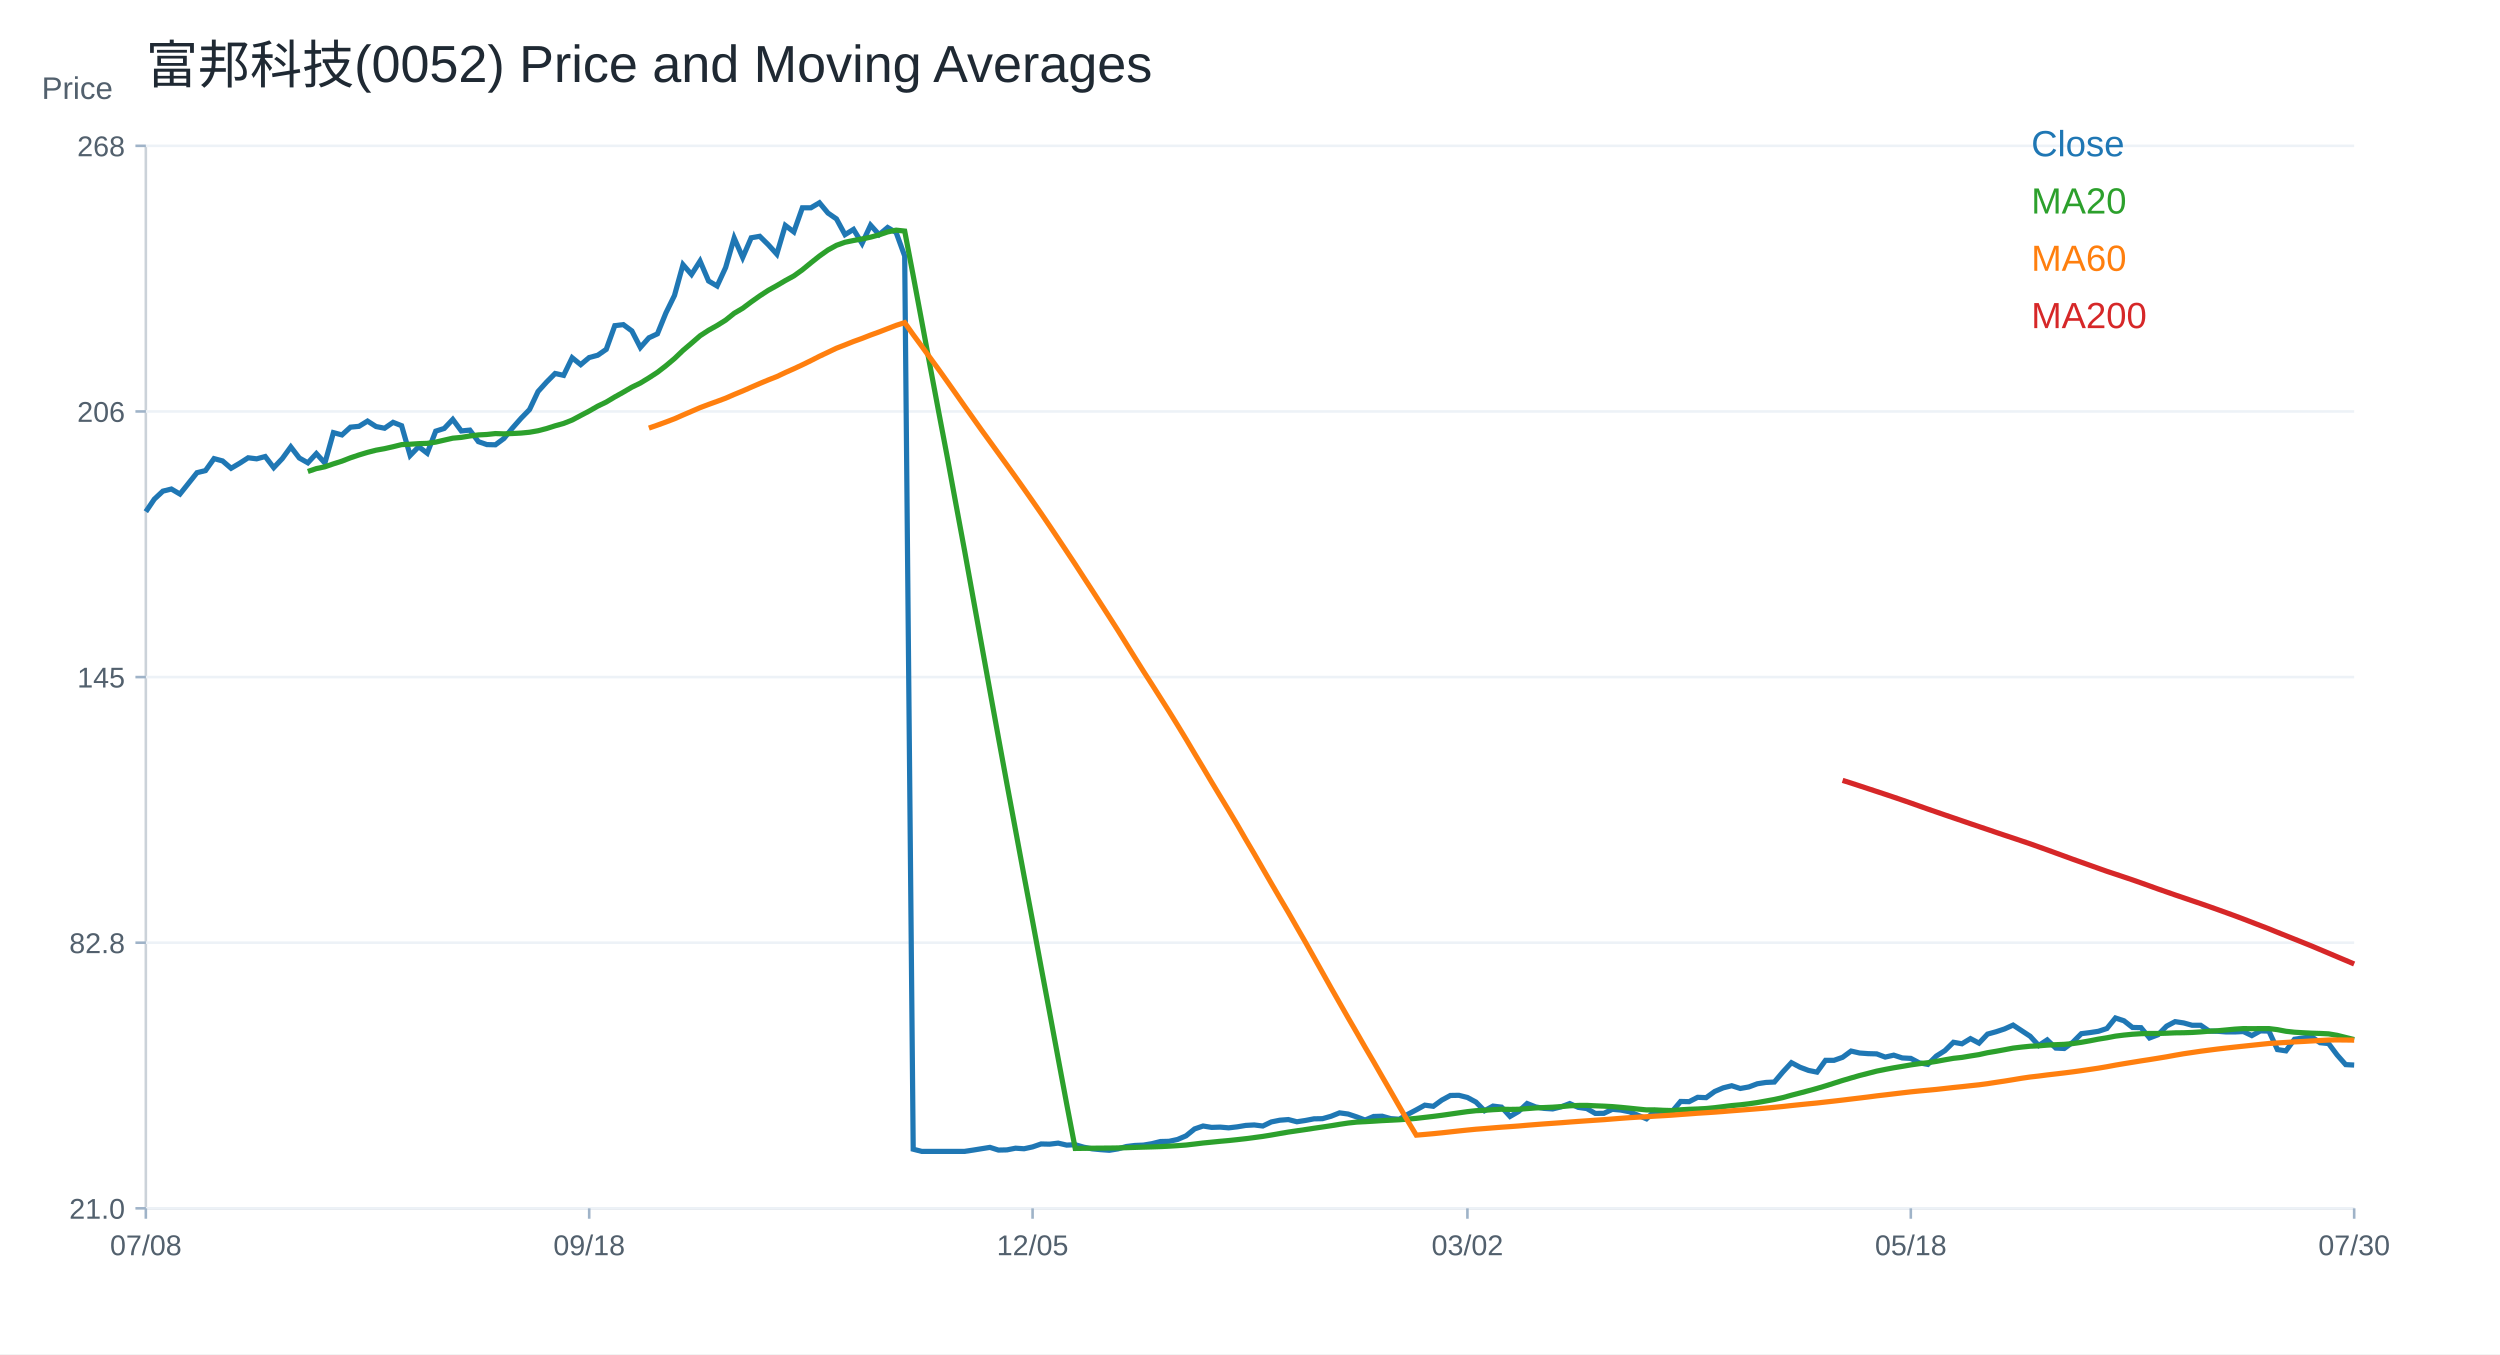
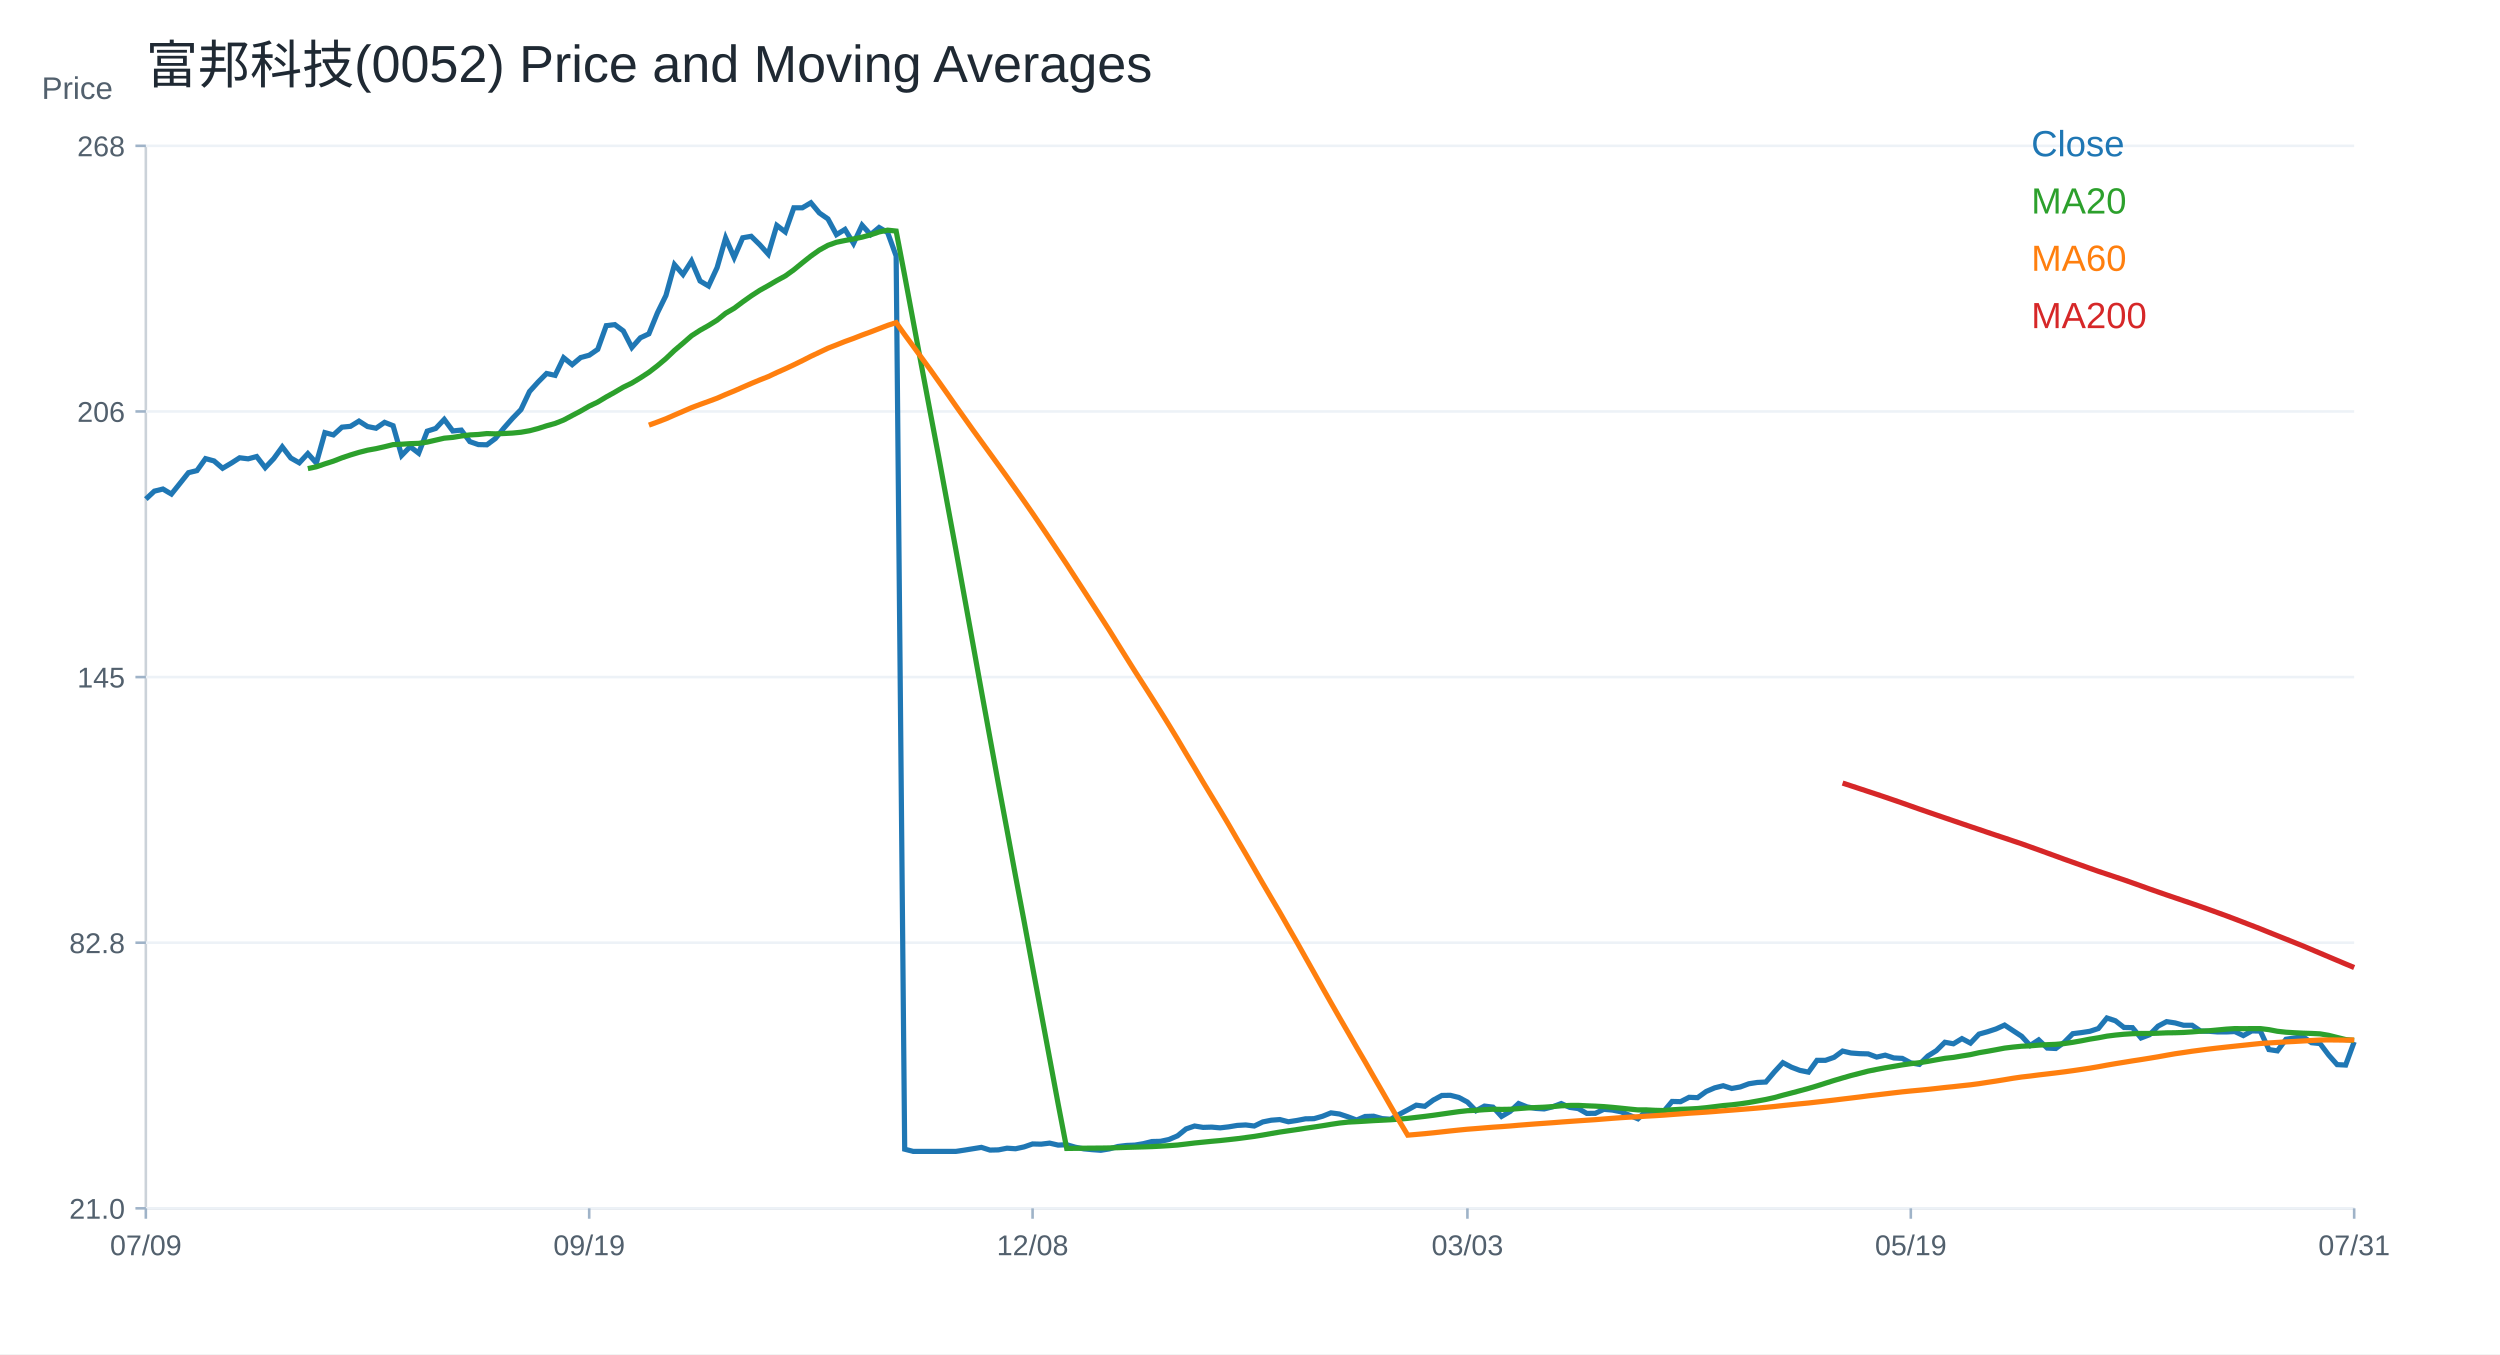
<svg xmlns="http://www.w3.org/2000/svg" width="960" height="520" viewBox="0 0 960 520">
  <rect width="100%" height="100%" fill="white" />
  <text x="56.00" y="32.00" font-size="20" font-family="Arial" fill="#1f2933" text-anchor="start">富邦科技(0052) Price and Moving Averages</text>
  <line x1="56" y1="464" x2="904" y2="464" stroke="#cbd2d9" />
  <line x1="56" y1="56" x2="56" y2="464" stroke="#cbd2d9" />
  <text x="16.00" y="38.00" font-size="12" font-family="Arial" fill="#52606d" text-anchor="start">Price</text>
  <line x1="56" y1="464.00" x2="904" y2="464.00" stroke="#edf2f7" />
  <line x1="52" y1="464.00" x2="56" y2="464.00" stroke="#9fb3c8" />
  <text x="48.00" y="468.00" font-size="11" font-family="Arial" fill="#52606d" text-anchor="end">21.0</text>
  <line x1="56" y1="362.00" x2="904" y2="362.00" stroke="#edf2f7" />
  <line x1="52" y1="362.00" x2="56" y2="362.00" stroke="#9fb3c8" />
  <text x="48.00" y="366.00" font-size="11" font-family="Arial" fill="#52606d" text-anchor="end">82.8</text>
  <line x1="56" y1="260.00" x2="904" y2="260.00" stroke="#edf2f7" />
  <line x1="52" y1="260.00" x2="56" y2="260.00" stroke="#9fb3c8" />
  <text x="48.00" y="264.00" font-size="11" font-family="Arial" fill="#52606d" text-anchor="end">145</text>
  <line x1="56" y1="158.00" x2="904" y2="158.00" stroke="#edf2f7" />
  <line x1="52" y1="158.00" x2="56" y2="158.00" stroke="#9fb3c8" />
  <text x="48.00" y="162.00" font-size="11" font-family="Arial" fill="#52606d" text-anchor="end">206</text>
  <line x1="56" y1="56.00" x2="904" y2="56.00" stroke="#edf2f7" />
  <line x1="52" y1="56.00" x2="56" y2="56.00" stroke="#9fb3c8" />
  <text x="48.00" y="60.00" font-size="11" font-family="Arial" fill="#52606d" text-anchor="end">268</text>
  <line x1="56.00" y1="464" x2="56.00" y2="468" stroke="#9fb3c8" />
-   <text x="56.00" y="482.00" font-size="11" font-family="Arial" fill="#52606d" text-anchor="middle">07/08</text>
+   <text x="56.00" y="482.00" font-size="11" font-family="Arial" fill="#52606d" text-anchor="middle">07/09</text>
  <line x1="226.25" y1="464" x2="226.25" y2="468" stroke="#9fb3c8" />
-   <text x="226.25" y="482.00" font-size="11" font-family="Arial" fill="#52606d" text-anchor="middle">09/18</text>
+   <text x="226.25" y="482.00" font-size="11" font-family="Arial" fill="#52606d" text-anchor="middle">09/19</text>
  <line x1="396.51" y1="464" x2="396.51" y2="468" stroke="#9fb3c8" />
-   <text x="396.51" y="482.00" font-size="11" font-family="Arial" fill="#52606d" text-anchor="middle">12/05</text>
+   <text x="396.51" y="482.00" font-size="11" font-family="Arial" fill="#52606d" text-anchor="middle">12/08</text>
  <line x1="563.49" y1="464" x2="563.49" y2="468" stroke="#9fb3c8" />
-   <text x="563.49" y="482.00" font-size="11" font-family="Arial" fill="#52606d" text-anchor="middle">03/02</text>
+   <text x="563.49" y="482.00" font-size="11" font-family="Arial" fill="#52606d" text-anchor="middle">03/03</text>
  <line x1="733.75" y1="464" x2="733.75" y2="468" stroke="#9fb3c8" />
-   <text x="733.75" y="482.00" font-size="11" font-family="Arial" fill="#52606d" text-anchor="middle">05/18</text>
+   <text x="733.75" y="482.00" font-size="11" font-family="Arial" fill="#52606d" text-anchor="middle">05/19</text>
  <line x1="904.00" y1="464" x2="904.00" y2="468" stroke="#9fb3c8" />
-   <text x="904.00" y="482.00" font-size="11" font-family="Arial" fill="#52606d" text-anchor="middle">07/30</text>
-   <polyline fill="none" stroke="#1f77b4" stroke-width="2" points="56.00,196.49 59.27,191.66 62.55,188.60 65.82,187.79 69.10,189.72 72.37,185.62 75.64,181.51 78.92,180.70 82.19,176.11 85.47,177.00 88.74,179.82 92.02,177.89 95.29,175.79 98.56,176.19 101.84,175.31 105.11,179.58 108.39,176.11 111.66,171.60 114.93,175.87 118.21,177.72 121.48,174.18 124.76,177.81 128.03,166.13 131.31,167.01 134.58,164.03 137.85,163.71 141.13,161.70 144.40,163.79 147.68,164.44 150.95,162.18 154.22,163.47 157.50,174.91 160.77,171.52 164.05,174.02 167.32,165.56 170.59,164.52 173.87,161.05 177.14,165.48 180.42,165.16 183.69,169.59 186.97,170.72 190.24,170.80 193.51,168.38 196.79,164.36 200.06,160.65 203.34,157.27 206.61,150.34 209.88,146.72 213.16,143.42 216.43,144.14 219.71,137.37 222.98,140.03 226.25,137.29 229.53,136.41 232.80,134.15 236.08,125.05 239.35,124.65 242.63,127.07 245.90,133.43 249.17,129.72 252.45,128.19 255.72,120.14 259.00,113.46 262.27,101.62 265.54,105.40 268.82,100.25 272.09,107.90 275.37,109.83 278.64,102.74 281.92,91.39 285.19,98.88 288.46,91.31 291.74,90.74 295.01,93.96 298.29,97.59 301.56,86.56 304.83,89.05 308.11,79.79 311.38,79.79 314.66,77.86 317.93,81.80 321.20,84.06 324.48,90.10 327.75,88.09 331.03,93.48 334.30,86.47 337.58,90.10 340.85,87.36 344.12,89.29 347.40,98.31 350.67,441.29 353.95,442.14 357.22,442.14 360.49,442.14 363.77,442.14 367.04,442.14 370.32,442.14 373.59,441.65 376.86,441.12 380.14,440.59 383.41,441.63 386.69,441.55 389.96,440.91 393.24,441.12 396.51,440.41 399.78,439.28 403.06,439.36 406.33,438.96 409.61,439.72 412.88,439.57 416.15,440.52 419.43,441.16 422.70,441.47 425.98,441.71 429.25,441.18 432.53,440.26 435.80,439.86 439.07,439.72 442.35,439.17 445.62,438.35 448.90,438.27 452.17,437.56 455.44,436.16 458.72,433.51 461.99,432.39 465.27,432.92 468.54,432.81 471.81,433.09 475.09,432.71 478.36,432.16 481.64,431.98 484.91,432.39 488.19,430.82 491.46,430.16 494.73,429.91 498.01,430.76 501.28,430.26 504.56,429.63 507.83,429.57 511.10,428.65 514.38,427.34 517.65,427.78 520.93,428.87 524.20,430.10 527.47,428.73 530.75,428.63 534.02,429.55 537.30,429.79 540.57,427.91 543.85,426.18 547.12,424.38 550.39,424.82 553.67,422.43 556.94,420.66 560.22,420.60 563.49,421.43 566.76,423.19 570.04,426.52 573.31,424.74 576.59,425.14 579.86,428.71 583.14,426.81 586.41,423.75 589.68,425.06 592.96,425.62 596.23,425.83 599.51,425.01 602.78,423.77 606.05,425.23 609.33,425.69 612.60,427.55 615.88,427.51 619.15,425.98 622.42,426.27 625.70,426.91 628.97,428.26 632.25,429.62 635.52,426.54 638.80,428.00 642.07,426.85 645.34,422.96 648.62,423.04 651.89,421.37 655.17,421.50 658.44,419.13 661.71,417.73 664.99,416.92 668.26,417.97 671.54,417.39 674.81,416.17 678.08,415.66 681.36,415.50 684.63,411.62 687.91,408.07 691.18,409.80 694.46,411.04 697.73,411.70 701.00,407.16 704.28,407.16 707.55,406.01 710.83,403.61 714.10,404.36 717.37,404.60 720.65,404.69 723.92,405.92 727.20,405.18 730.47,406.25 733.75,406.42 737.02,408.15 740.29,408.73 743.57,405.51 746.84,403.45 750.12,400.23 753.39,400.81 756.66,398.83 759.94,400.56 763.21,397.10 766.49,396.19 769.76,395.11 773.03,393.63 776.31,395.78 779.58,397.92 782.86,401.47 786.13,399.32 789.41,402.46 792.68,402.62 795.95,400.23 799.23,396.93 802.50,396.52 805.78,396.02 809.05,394.95 812.32,390.91 815.60,391.98 818.87,394.54 822.15,394.62 825.42,398.58 828.69,397.34 831.97,394.04 835.24,392.31 838.52,392.80 841.79,393.71 845.07,393.71 848.34,395.94 851.61,396.02 854.89,396.27 858.16,396.27 861.44,396.11 864.71,397.67 867.98,395.86 871.26,395.94 874.53,403.04 877.81,403.53 881.08,399.08 884.36,398.58 887.63,398.09 890.90,400.40 894.18,400.73 897.45,405.10 900.73,408.81 904.00,408.98" />
+   <text x="904.00" y="482.00" font-size="11" font-family="Arial" fill="#52606d" text-anchor="middle">07/31</text>
+   <polyline fill="none" stroke="#1f77b4" stroke-width="2" points="56.00,191.66 59.27,188.60 62.55,187.79 65.82,189.72 69.10,185.62 72.37,181.51 75.64,180.70 78.92,176.11 82.19,177.00 85.47,179.82 88.74,177.89 92.02,175.79 95.29,176.19 98.56,175.31 101.84,179.58 105.11,176.11 108.39,171.60 111.66,175.87 114.93,177.72 118.21,174.18 121.48,177.81 124.76,166.13 128.03,167.01 131.31,164.03 134.58,163.71 137.85,161.70 141.13,163.79 144.40,164.44 147.68,162.18 150.95,163.47 154.22,174.91 157.50,171.52 160.77,174.02 164.05,165.56 167.32,164.52 170.59,161.05 173.87,165.48 177.14,165.16 180.42,169.59 183.69,170.72 186.97,170.80 190.24,168.38 193.51,164.36 196.79,160.65 200.06,157.27 203.34,150.34 206.61,146.72 209.88,143.42 213.16,144.14 216.43,137.37 219.71,140.03 222.98,137.29 226.25,136.41 229.53,134.15 232.80,125.05 236.08,124.65 239.35,127.07 242.63,133.43 245.90,129.72 249.17,128.19 252.45,120.14 255.72,113.46 259.00,101.62 262.27,105.40 265.54,100.25 268.82,107.90 272.09,109.83 275.37,102.74 278.64,91.39 281.92,98.88 285.19,91.31 288.46,90.74 291.74,93.96 295.01,97.59 298.29,86.56 301.56,89.05 304.83,79.79 308.11,79.79 311.38,77.86 314.66,81.80 317.93,84.06 321.20,90.10 324.48,88.09 327.75,93.48 331.03,86.47 334.30,90.10 337.58,87.36 340.85,89.29 344.12,98.31 347.40,441.29 350.67,442.14 353.95,442.14 357.22,442.14 360.49,442.14 363.77,442.14 367.04,442.14 370.32,441.65 373.59,441.12 376.86,440.59 380.14,441.63 383.41,441.55 386.69,440.91 389.96,441.12 393.24,440.41 396.51,439.28 399.78,439.36 403.06,438.96 406.33,439.72 409.61,439.57 412.88,440.52 416.15,441.16 419.43,441.47 422.70,441.71 425.98,441.18 429.25,440.26 432.53,439.86 435.80,439.72 439.07,439.17 442.35,438.35 445.62,438.27 448.90,437.56 452.17,436.16 455.44,433.51 458.72,432.39 461.99,432.92 465.27,432.81 468.54,433.09 471.81,432.71 475.09,432.16 478.36,431.98 481.64,432.39 484.91,430.82 488.19,430.16 491.46,429.91 494.73,430.76 498.01,430.26 501.28,429.63 504.56,429.57 507.83,428.65 511.10,427.34 514.38,427.78 517.65,428.87 520.93,430.10 524.20,428.73 527.47,428.63 530.75,429.55 534.02,429.79 537.30,427.91 540.57,426.18 543.85,424.38 547.12,424.82 550.39,422.43 553.67,420.66 556.94,420.60 560.22,421.43 563.49,423.19 566.76,426.52 570.04,424.74 573.31,425.14 576.59,428.71 579.86,426.81 583.14,423.75 586.41,425.06 589.68,425.62 592.96,425.83 596.23,425.01 599.51,423.77 602.78,425.23 606.05,425.69 609.33,427.55 612.60,427.51 615.88,425.98 619.15,426.27 622.42,426.91 625.70,428.26 628.97,429.62 632.25,426.54 635.52,428.00 638.80,426.85 642.07,422.96 645.34,423.04 648.62,421.37 651.89,421.50 655.17,419.13 658.44,417.73 661.71,416.92 664.99,417.97 668.26,417.39 671.54,416.17 674.81,415.66 678.08,415.50 681.36,411.62 684.63,408.07 687.91,409.80 691.18,411.04 694.46,411.70 697.73,407.16 701.00,407.16 704.28,406.01 707.55,403.61 710.83,404.36 714.10,404.60 717.37,404.69 720.65,405.92 723.92,405.18 727.20,406.25 730.47,406.42 733.75,408.15 737.02,408.73 740.29,405.51 743.57,403.45 746.84,400.23 750.12,400.81 753.39,398.83 756.66,400.56 759.94,397.10 763.21,396.19 766.49,395.11 769.76,393.63 773.03,395.78 776.31,397.92 779.58,401.47 782.86,399.32 786.13,402.46 789.41,402.62 792.68,400.23 795.95,396.93 799.23,396.52 802.50,396.02 805.78,394.95 809.05,390.91 812.32,391.98 815.60,394.54 818.87,394.62 822.15,398.58 825.42,397.34 828.69,394.04 831.97,392.31 835.24,392.80 838.52,393.71 841.79,393.71 845.07,395.94 848.34,396.02 851.61,396.27 854.89,396.27 858.16,396.11 861.44,397.67 864.71,395.86 867.98,395.94 871.26,403.04 874.53,403.53 877.81,399.08 881.08,398.58 884.36,398.09 887.63,400.40 890.90,400.73 894.18,405.10 897.45,408.81 900.73,408.98 904.00,400.07" />
  <text x="780.00" y="60.00" font-size="14" font-family="Arial" fill="#1f77b4" text-anchor="start">Close</text>
-   <polyline fill="none" stroke="#2ca02c" stroke-width="2" points="118.21,181.05 121.48,179.94 124.76,179.25 128.03,178.12 131.31,177.08 134.58,175.80 137.85,174.70 141.13,173.71 144.40,172.87 147.68,172.28 150.95,171.54 154.22,170.73 157.50,170.58 160.77,170.36 164.05,170.25 167.32,169.77 170.59,169.01 173.87,168.26 177.14,167.96 180.42,167.42 183.69,167.01 186.97,166.84 190.24,166.49 193.51,166.60 196.79,166.47 200.06,166.30 203.34,165.98 206.61,165.41 209.88,164.56 213.16,163.51 216.43,162.60 219.71,161.30 222.98,159.56 226.25,157.84 229.53,155.96 232.80,154.39 236.08,152.42 239.35,150.60 242.63,148.68 245.90,147.09 249.17,145.10 252.45,142.97 255.72,140.44 259.00,137.69 262.27,134.56 265.54,131.79 268.82,128.94 272.09,126.82 275.37,124.98 278.64,122.94 281.92,120.30 285.19,118.38 288.46,115.94 291.74,113.62 295.01,111.49 298.29,109.67 301.56,107.74 304.83,105.96 308.11,103.60 311.38,100.92 314.66,98.32 317.93,96.00 321.20,94.20 324.48,93.03 327.75,92.35 331.03,91.76 334.30,91.07 337.58,90.18 340.85,89.06 344.12,88.38 347.40,88.73 350.67,105.85 353.95,123.39 357.22,140.96 360.49,158.37 363.77,175.60 367.04,193.38 370.32,211.03 373.59,229.13 376.86,247.19 380.14,265.33 383.41,283.32 386.69,301.19 389.96,318.73 393.24,336.39 396.51,353.73 399.78,371.37 403.06,388.84 406.33,406.42 409.61,423.94 412.88,441.00 416.15,440.96 419.43,440.91 422.70,440.88 425.98,440.86 429.25,440.81 432.53,440.72 435.80,440.60 439.07,440.50 442.35,440.41 445.62,440.30 448.90,440.13 452.17,439.93 455.44,439.69 458.72,439.31 461.99,438.91 465.27,438.59 468.54,438.26 471.81,437.97 475.09,437.62 478.36,437.25 481.64,436.82 484.91,436.38 488.19,435.85 491.46,435.27 494.73,434.71 498.01,434.23 501.28,433.75 504.56,433.25 507.83,432.77 511.10,432.28 514.38,431.74 517.65,431.25 520.93,430.89 524.20,430.72 527.47,430.53 530.75,430.32 534.02,430.16 537.30,429.99 540.57,429.75 543.85,429.45 547.12,429.07 550.39,428.69 553.67,428.27 556.94,427.80 560.22,427.33 563.49,426.87 566.76,426.51 570.04,426.36 573.31,426.12 576.59,425.94 579.86,426.01 583.14,425.96 586.41,425.70 589.68,425.45 592.96,425.30 596.23,425.16 599.51,424.93 602.78,424.63 606.05,424.49 609.33,424.47 612.60,424.63 615.88,424.76 619.15,424.94 622.42,425.22 625.70,425.54 628.97,425.88 632.25,426.20 635.52,426.20 638.80,426.36 642.07,426.45 645.34,426.16 648.62,425.97 651.89,425.85 655.17,425.67 658.44,425.35 661.71,424.95 664.99,424.54 668.26,424.25 671.54,423.86 674.81,423.38 678.08,422.79 681.36,422.19 684.63,421.47 687.91,420.56 691.18,419.71 694.46,418.84 697.73,417.95 701.00,416.98 704.28,415.94 707.55,414.90 710.83,413.93 714.10,412.99 717.37,412.16 720.65,411.31 723.92,410.65 727.20,410.03 730.47,409.49 733.75,408.92 737.02,408.45 740.29,408.08 743.57,407.57 746.84,406.97 750.12,406.40 753.39,406.04 756.66,405.49 759.94,404.97 763.21,404.24 766.49,403.69 769.76,403.09 773.03,402.47 776.31,402.08 779.58,401.75 782.86,401.60 786.13,401.33 789.41,401.16 792.68,401.03 795.95,400.73 799.23,400.25 802.50,399.67 805.78,399.03 809.05,398.51 812.32,397.88 815.60,397.47 818.87,397.15 822.15,396.94 825.42,396.84 828.69,396.86 831.97,396.75 835.24,396.61 838.52,396.57 841.79,396.46 845.07,396.25 848.34,395.98 851.61,395.81 854.89,395.50 858.16,395.19 861.44,394.98 864.71,395.02 867.98,394.98 871.26,394.98 874.53,395.38 877.81,396.01 881.08,396.37 884.36,396.57 887.63,396.74 890.90,396.84 894.18,397.00 897.45,397.56 900.73,398.38 904.00,399.19" />
+   <polyline fill="none" stroke="#2ca02c" stroke-width="2" points="118.21,179.94 121.48,179.25 124.76,178.12 128.03,177.08 131.31,175.80 134.58,174.70 137.85,173.71 141.13,172.87 144.40,172.28 147.68,171.54 150.95,170.73 154.22,170.58 157.50,170.36 160.77,170.25 164.05,169.77 167.32,169.01 170.59,168.26 173.87,167.96 177.14,167.42 180.42,167.01 183.69,166.84 186.97,166.49 190.24,166.60 193.51,166.47 196.79,166.30 200.06,165.98 203.34,165.41 206.61,164.56 209.88,163.51 213.16,162.60 216.43,161.30 219.71,159.56 222.98,157.84 226.25,155.96 229.53,154.39 232.80,152.42 236.08,150.60 239.35,148.68 242.63,147.09 245.90,145.10 249.17,142.97 252.45,140.44 255.72,137.69 259.00,134.56 262.27,131.79 265.54,128.94 268.82,126.82 272.09,124.98 275.37,122.94 278.64,120.30 281.92,118.38 285.19,115.94 288.46,113.62 291.74,111.49 295.01,109.67 298.29,107.74 301.56,105.96 304.83,103.60 308.11,100.92 311.38,98.32 314.66,96.00 317.93,94.20 321.20,93.03 324.48,92.35 327.75,91.76 331.03,91.07 334.30,90.18 337.58,89.06 340.85,88.38 344.12,88.73 347.40,105.85 350.67,123.39 353.95,140.96 357.22,158.37 360.49,175.60 363.77,193.38 367.04,211.03 370.32,229.13 373.59,247.19 376.86,265.33 380.14,283.32 383.41,301.19 386.69,318.73 389.96,336.39 393.24,353.73 396.51,371.37 399.78,388.84 403.06,406.42 406.33,423.94 409.61,441.00 412.88,440.96 416.15,440.91 419.43,440.88 422.70,440.86 425.98,440.81 429.25,440.72 432.53,440.60 435.80,440.50 439.07,440.41 442.35,440.30 445.62,440.13 448.90,439.93 452.17,439.69 455.44,439.31 458.72,438.91 461.99,438.59 465.27,438.26 468.54,437.97 471.81,437.62 475.09,437.25 478.36,436.82 481.64,436.38 484.91,435.85 488.19,435.27 491.46,434.71 494.73,434.23 498.01,433.75 501.28,433.25 504.56,432.77 507.83,432.28 511.10,431.74 514.38,431.25 517.65,430.89 520.93,430.72 524.20,430.53 527.47,430.32 530.75,430.16 534.02,429.99 537.30,429.75 540.57,429.45 543.85,429.07 547.12,428.69 550.39,428.27 553.67,427.80 556.94,427.33 560.22,426.87 563.49,426.51 566.76,426.36 570.04,426.12 573.31,425.94 576.59,426.01 579.86,425.96 583.14,425.70 586.41,425.45 589.68,425.30 592.96,425.16 596.23,424.93 599.51,424.63 602.78,424.49 606.05,424.47 609.33,424.63 612.60,424.76 615.88,424.94 619.15,425.22 622.42,425.54 625.70,425.88 628.97,426.20 632.25,426.20 635.52,426.36 638.80,426.45 642.07,426.16 645.34,425.97 648.62,425.85 651.89,425.67 655.17,425.35 658.44,424.95 661.71,424.54 664.99,424.25 668.26,423.86 671.54,423.38 674.81,422.79 678.08,422.19 681.36,421.47 684.63,420.56 687.91,419.71 691.18,418.84 694.46,417.95 697.73,416.98 701.00,415.94 704.28,414.90 707.55,413.93 710.83,412.99 714.10,412.16 717.37,411.31 720.65,410.65 723.92,410.03 727.20,409.49 730.47,408.92 733.75,408.45 737.02,408.08 740.29,407.57 743.57,406.97 746.84,406.40 750.12,406.04 753.39,405.49 756.66,404.97 759.94,404.24 763.21,403.69 766.49,403.09 769.76,402.47 773.03,402.08 776.31,401.75 779.58,401.60 782.86,401.33 786.13,401.16 789.41,401.03 792.68,400.73 795.95,400.25 799.23,399.67 802.50,399.03 805.78,398.51 809.05,397.88 812.32,397.47 815.60,397.15 818.87,396.94 822.15,396.84 825.42,396.86 828.69,396.75 831.97,396.61 835.24,396.57 838.52,396.46 841.79,396.25 845.07,395.98 848.34,395.81 851.61,395.50 854.89,395.19 858.16,394.98 861.44,395.02 864.71,394.98 867.98,394.98 871.26,395.38 874.53,396.01 877.81,396.37 881.08,396.57 884.36,396.74 887.63,396.84 890.90,397.00 894.18,397.56 897.45,398.38 900.73,399.19 904.00,399.51" />
  <text x="780.00" y="82.00" font-size="14" font-family="Arial" fill="#2ca02c" text-anchor="start">MA20</text>
-   <polyline fill="none" stroke="#ff7f0e" stroke-width="2" points="249.17,164.39 252.45,163.25 255.72,162.06 259.00,160.81 262.27,159.37 265.54,157.96 268.82,156.54 272.09,155.31 275.37,154.13 278.64,152.91 281.92,151.48 285.19,150.13 288.46,148.69 291.74,147.27 295.01,145.90 298.29,144.61 301.56,143.06 304.83,141.61 308.11,140.08 311.38,138.48 314.66,136.81 317.93,135.27 321.20,133.71 324.48,132.44 327.75,131.13 331.03,129.95 334.30,128.66 337.58,127.47 340.85,126.20 344.12,124.94 347.40,123.88 350.67,128.51 353.95,132.96 357.22,137.47 360.49,141.94 363.77,146.55 367.04,151.18 370.32,155.86 373.59,160.47 376.86,165.07 380.14,169.58 383.41,174.10 386.69,178.61 389.96,183.15 393.24,187.77 396.51,192.43 399.78,197.13 403.06,201.95 406.33,206.82 409.61,211.75 412.88,216.68 416.15,221.73 419.43,226.75 422.70,231.82 425.98,236.91 429.25,242.02 432.53,247.28 435.80,252.53 439.07,257.74 442.35,262.84 445.62,267.98 448.90,273.15 452.17,278.44 455.44,283.82 458.72,289.35 461.99,294.80 465.27,300.34 468.54,305.76 471.81,311.15 475.09,316.65 478.36,322.33 481.64,327.88 484.91,333.56 488.19,339.23 491.46,344.83 494.73,350.37 498.01,356.11 501.28,361.80 504.56,367.63 507.83,373.46 511.10,379.30 514.38,385.06 517.65,390.79 520.93,396.44 524.20,402.14 527.47,407.72 530.75,413.43 534.02,419.08 537.30,424.79 540.57,430.44 543.85,435.90 547.12,435.62 550.39,435.33 553.67,435.00 556.94,434.64 560.22,434.28 563.49,433.94 566.76,433.62 570.04,433.37 573.31,433.10 576.59,432.84 579.86,432.62 583.14,432.38 586.41,432.09 589.68,431.83 592.96,431.58 596.23,431.35 599.51,431.12 602.78,430.86 606.05,430.62 609.33,430.39 612.60,430.17 615.88,429.95 619.15,429.69 622.42,429.43 625.70,429.19 628.97,428.99 632.25,428.82 635.52,428.60 638.80,428.42 642.07,428.22 645.34,427.97 648.62,427.73 651.89,427.48 655.17,427.28 658.44,427.06 661.71,426.81 664.99,426.54 668.26,426.29 671.54,426.03 674.81,425.77 678.08,425.50 681.36,425.21 684.63,424.89 687.91,424.53 691.18,424.19 694.46,423.86 697.73,423.55 701.00,423.18 704.28,422.81 707.55,422.43 710.83,422.03 714.10,421.64 717.37,421.24 720.65,420.81 723.92,420.43 727.20,420.04 730.47,419.65 733.75,419.27 737.02,418.94 740.29,418.64 743.57,418.33 746.84,417.97 750.12,417.60 753.39,417.27 756.66,416.91 759.94,416.56 763.21,416.13 766.49,415.62 769.76,415.13 773.03,414.60 776.31,414.05 779.58,413.57 782.86,413.20 786.13,412.77 789.41,412.39 792.68,412.00 795.95,411.59 799.23,411.14 802.50,410.66 805.78,410.17 809.05,409.62 812.32,409.01 815.60,408.45 818.87,407.92 822.15,407.38 825.42,406.88 828.69,406.35 831.97,405.81 835.24,405.21 838.52,404.64 841.79,404.16 845.07,403.67 848.34,403.24 851.61,402.82 854.89,402.44 858.16,402.08 861.44,401.73 864.71,401.39 867.98,401.04 871.26,400.70 874.53,400.49 877.81,400.29 881.08,400.08 884.36,399.92 887.63,399.73 890.90,399.55 894.18,399.37 897.45,399.33 900.73,399.36 904.00,399.41" />
+   <polyline fill="none" stroke="#ff7f0e" stroke-width="2" points="249.17,163.25 252.45,162.06 255.72,160.81 259.00,159.37 262.27,157.96 265.54,156.54 268.82,155.31 272.09,154.13 275.37,152.91 278.64,151.48 281.92,150.13 285.19,148.69 288.46,147.27 291.74,145.90 295.01,144.61 298.29,143.06 301.56,141.61 304.83,140.08 308.11,138.48 311.38,136.81 314.66,135.27 317.93,133.71 321.20,132.44 324.48,131.13 327.75,129.95 331.03,128.66 334.30,127.47 337.58,126.20 340.85,124.94 344.12,123.88 347.40,128.51 350.67,132.96 353.95,137.47 357.22,141.94 360.49,146.55 363.77,151.18 367.04,155.86 370.32,160.47 373.59,165.07 376.86,169.58 380.14,174.10 383.41,178.61 386.69,183.15 389.96,187.77 393.24,192.43 396.51,197.13 399.78,201.95 403.06,206.82 406.33,211.75 409.61,216.68 412.88,221.73 416.15,226.75 419.43,231.82 422.70,236.91 425.98,242.02 429.25,247.28 432.53,252.53 435.80,257.74 439.07,262.84 442.35,267.98 445.62,273.15 448.90,278.44 452.17,283.82 455.44,289.35 458.72,294.80 461.99,300.34 465.27,305.76 468.54,311.15 471.81,316.65 475.09,322.33 478.36,327.88 481.64,333.56 484.91,339.23 488.19,344.83 491.46,350.37 494.73,356.11 498.01,361.80 501.28,367.63 504.56,373.46 507.83,379.30 511.10,385.06 514.38,390.79 517.65,396.44 520.93,402.14 524.20,407.72 527.47,413.43 530.75,419.08 534.02,424.79 537.30,430.44 540.57,435.90 543.85,435.62 547.12,435.33 550.39,435.00 553.67,434.64 556.94,434.28 560.22,433.94 563.49,433.62 566.76,433.37 570.04,433.10 573.31,432.84 576.59,432.62 579.86,432.38 583.14,432.09 586.41,431.83 589.68,431.58 592.96,431.35 596.23,431.12 599.51,430.86 602.78,430.62 606.05,430.39 609.33,430.17 612.60,429.95 615.88,429.69 619.15,429.43 622.42,429.19 625.70,428.99 628.97,428.82 632.25,428.60 635.52,428.42 638.80,428.22 642.07,427.97 645.34,427.73 648.62,427.48 651.89,427.28 655.17,427.06 658.44,426.81 661.71,426.54 664.99,426.29 668.26,426.03 671.54,425.77 674.81,425.50 678.08,425.21 681.36,424.89 684.63,424.53 687.91,424.19 691.18,423.86 694.46,423.55 697.73,423.18 701.00,422.81 704.28,422.43 707.55,422.03 710.83,421.64 714.10,421.24 717.37,420.81 720.65,420.43 723.92,420.04 727.20,419.65 730.47,419.27 733.75,418.94 737.02,418.64 740.29,418.33 743.57,417.97 746.84,417.60 750.12,417.27 753.39,416.91 756.66,416.56 759.94,416.13 763.21,415.62 766.49,415.13 769.76,414.60 773.03,414.05 776.31,413.57 779.58,413.20 782.86,412.77 786.13,412.39 789.41,412.00 792.68,411.59 795.95,411.14 799.23,410.66 802.50,410.17 805.78,409.62 809.05,409.01 812.32,408.45 815.60,407.92 818.87,407.38 822.15,406.88 825.42,406.35 828.69,405.81 831.97,405.21 835.24,404.64 838.52,404.16 841.79,403.67 845.07,403.24 848.34,402.82 851.61,402.44 854.89,402.08 858.16,401.73 861.44,401.39 864.71,401.04 867.98,400.70 871.26,400.49 874.53,400.29 877.81,400.08 881.08,399.92 884.36,399.73 887.63,399.55 890.90,399.37 894.18,399.33 897.45,399.36 900.73,399.41 904.00,399.35" />
  <text x="780.00" y="104.00" font-size="14" font-family="Arial" fill="#ff7f0e" text-anchor="start">MA60</text>
-   <polyline fill="none" stroke="#d62728" stroke-width="2" points="707.55,299.67 710.83,300.70 714.10,301.77 717.37,302.85 720.65,303.93 723.92,305.01 727.20,306.11 730.47,307.23 733.75,308.36 737.02,309.52 740.29,310.68 743.57,311.81 746.84,312.94 750.12,314.06 753.39,315.18 756.66,316.30 759.94,317.41 763.21,318.51 766.49,319.63 769.76,320.73 773.03,321.81 776.31,322.92 779.58,324.02 782.86,325.19 786.13,326.36 789.41,327.55 792.68,328.74 795.95,329.94 799.23,331.10 802.50,332.26 805.78,333.43 809.05,334.59 812.32,335.67 815.60,336.77 818.87,337.87 822.15,339.02 825.42,340.19 828.69,341.37 831.97,342.51 835.24,343.65 838.52,344.76 841.79,345.88 845.07,346.99 848.34,348.13 851.61,349.29 854.89,350.47 858.16,351.66 861.44,352.89 864.71,354.15 867.98,355.41 871.26,356.67 874.53,358.00 877.81,359.31 881.08,360.62 884.36,361.93 887.63,363.25 890.90,364.63 894.18,366.01 897.45,367.40 900.73,368.78 904.00,370.17" />
+   <polyline fill="none" stroke="#d62728" stroke-width="2" points="707.55,300.70 710.83,301.77 714.10,302.85 717.37,303.93 720.65,305.01 723.92,306.11 727.20,307.23 730.47,308.36 733.75,309.52 737.02,310.68 740.29,311.81 743.57,312.94 746.84,314.06 750.12,315.18 753.39,316.30 756.66,317.41 759.94,318.51 763.21,319.63 766.49,320.73 769.76,321.81 773.03,322.92 776.31,324.02 779.58,325.19 782.86,326.36 786.13,327.55 789.41,328.74 792.68,329.94 795.95,331.10 799.23,332.26 802.50,333.43 805.78,334.59 809.05,335.67 812.32,336.77 815.60,337.87 818.87,339.02 822.15,340.19 825.42,341.37 828.69,342.51 831.97,343.65 835.24,344.76 838.52,345.88 841.79,346.99 845.07,348.13 848.34,349.29 851.61,350.47 854.89,351.66 858.16,352.89 861.44,354.15 864.71,355.41 867.98,356.67 871.26,358.00 874.53,359.31 877.81,360.62 881.08,361.93 884.36,363.25 887.63,364.63 890.90,366.01 894.18,367.40 897.45,368.78 900.73,370.17 904.00,371.53" />
  <text x="780.00" y="126.00" font-size="14" font-family="Arial" fill="#d62728" text-anchor="start">MA200</text>
</svg>
